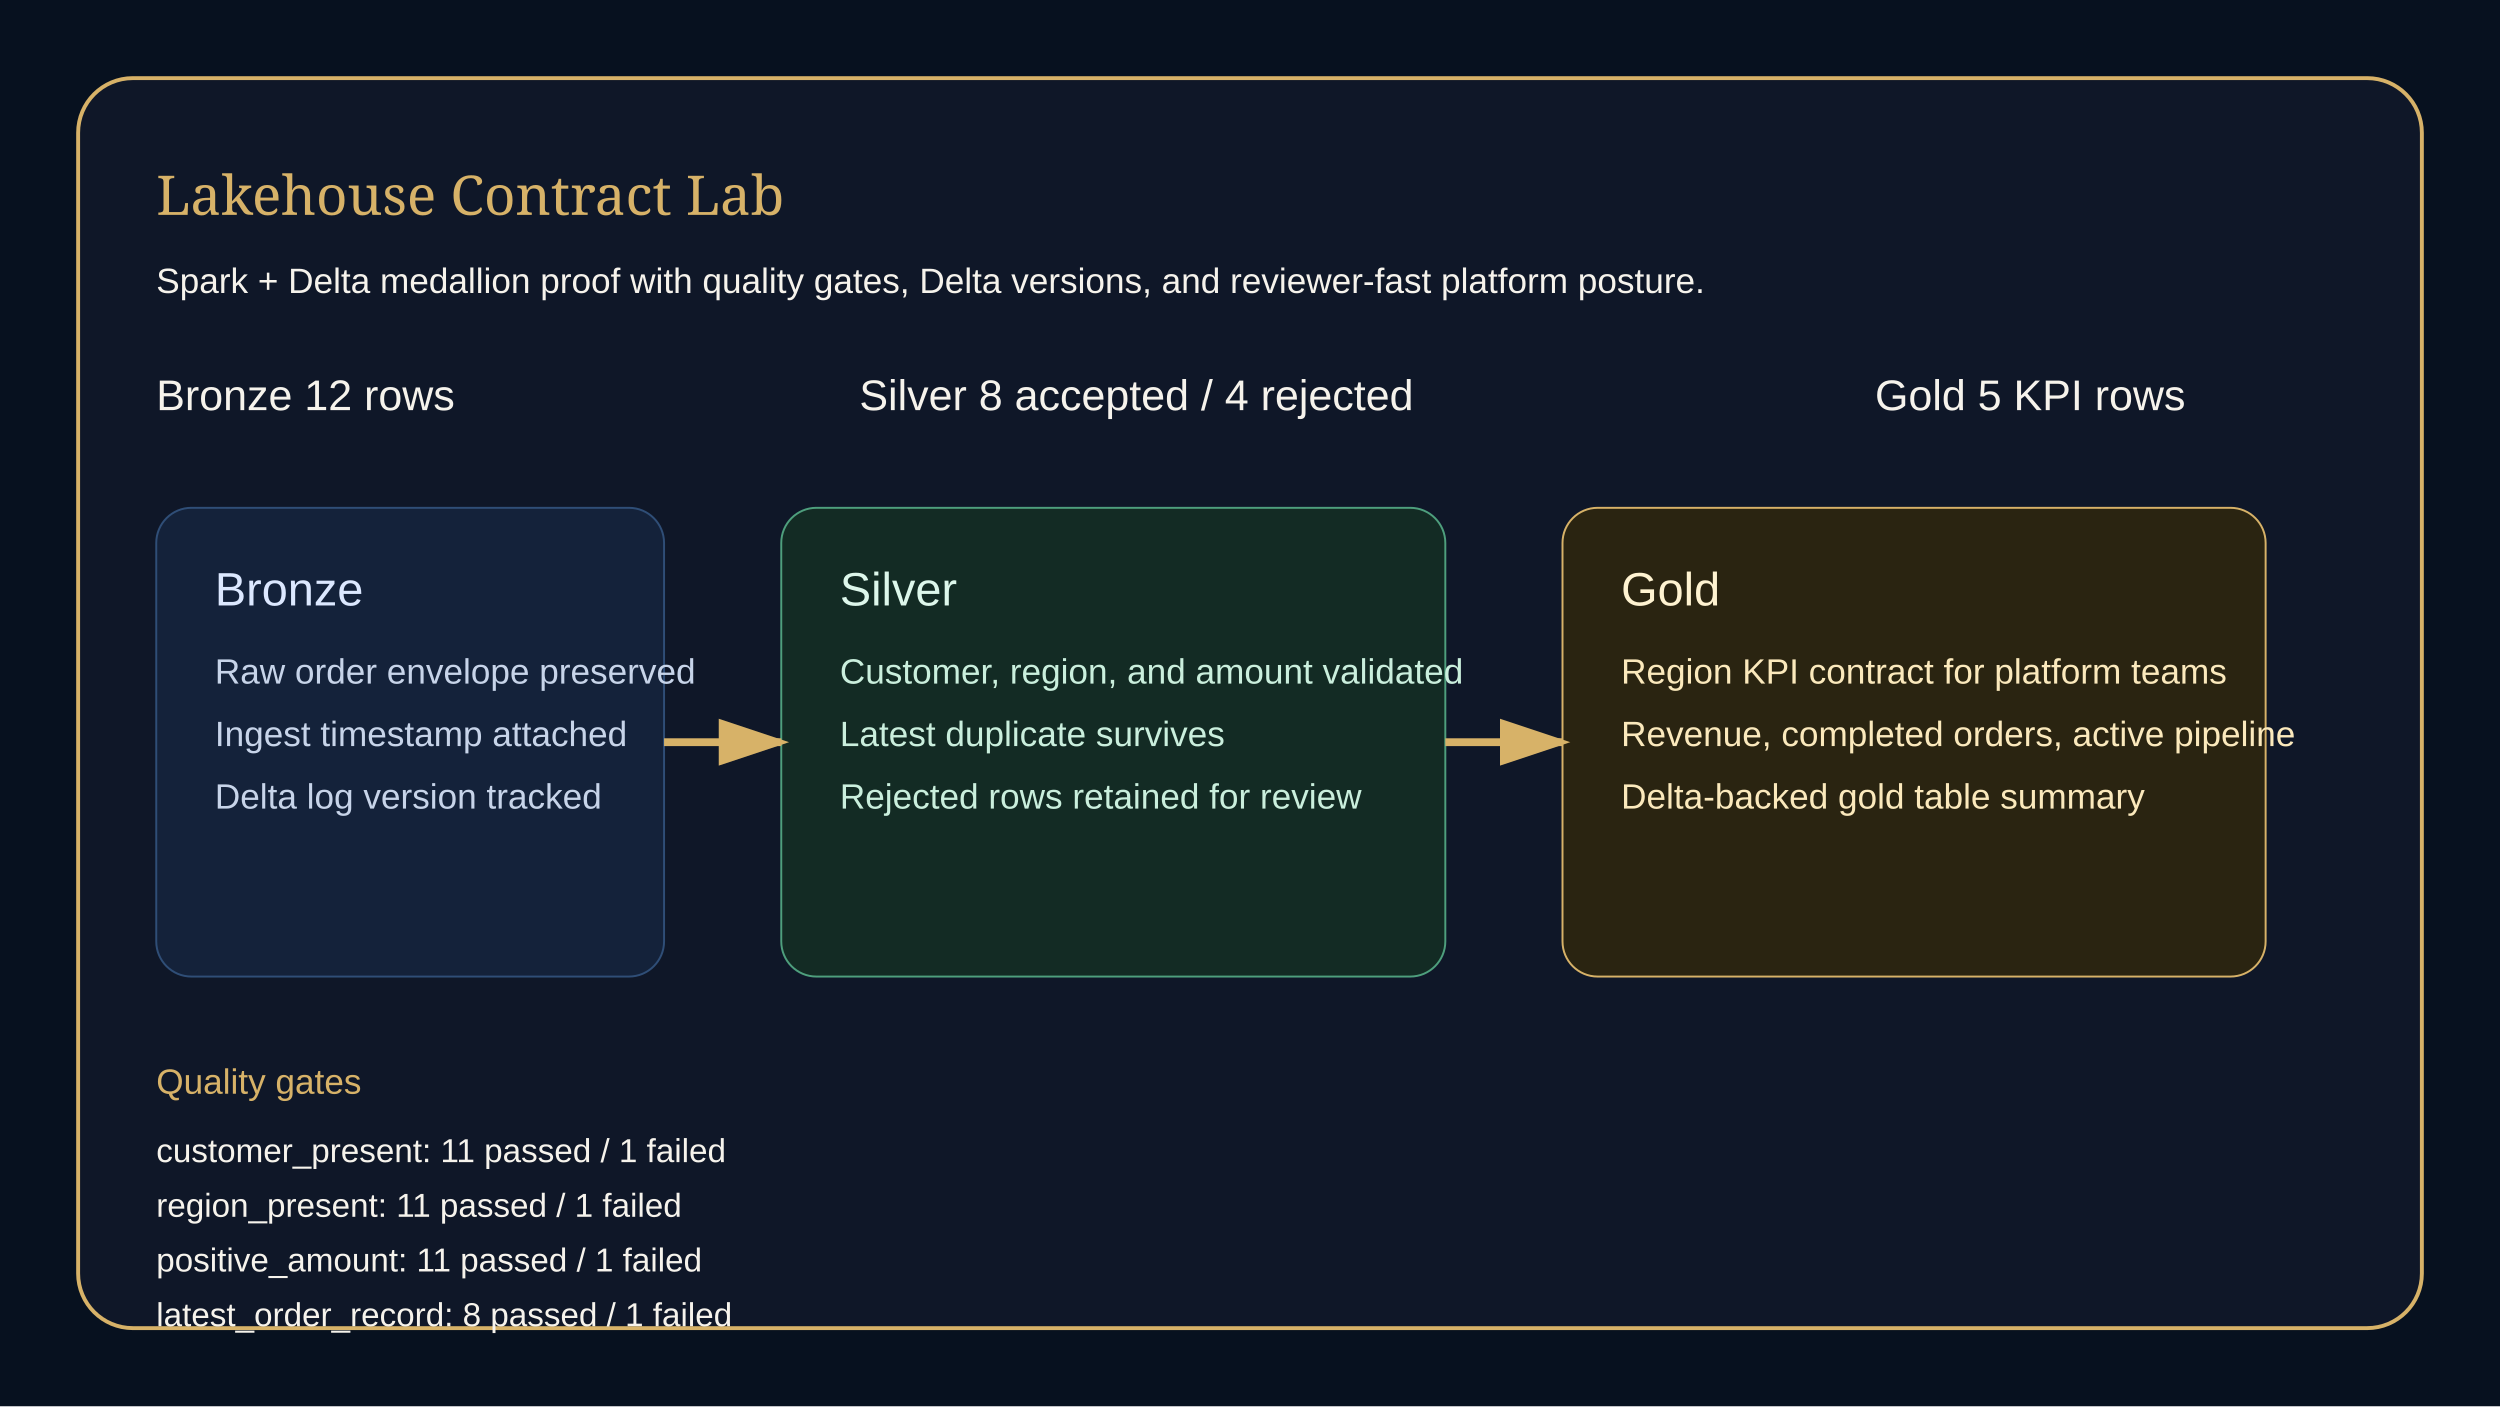
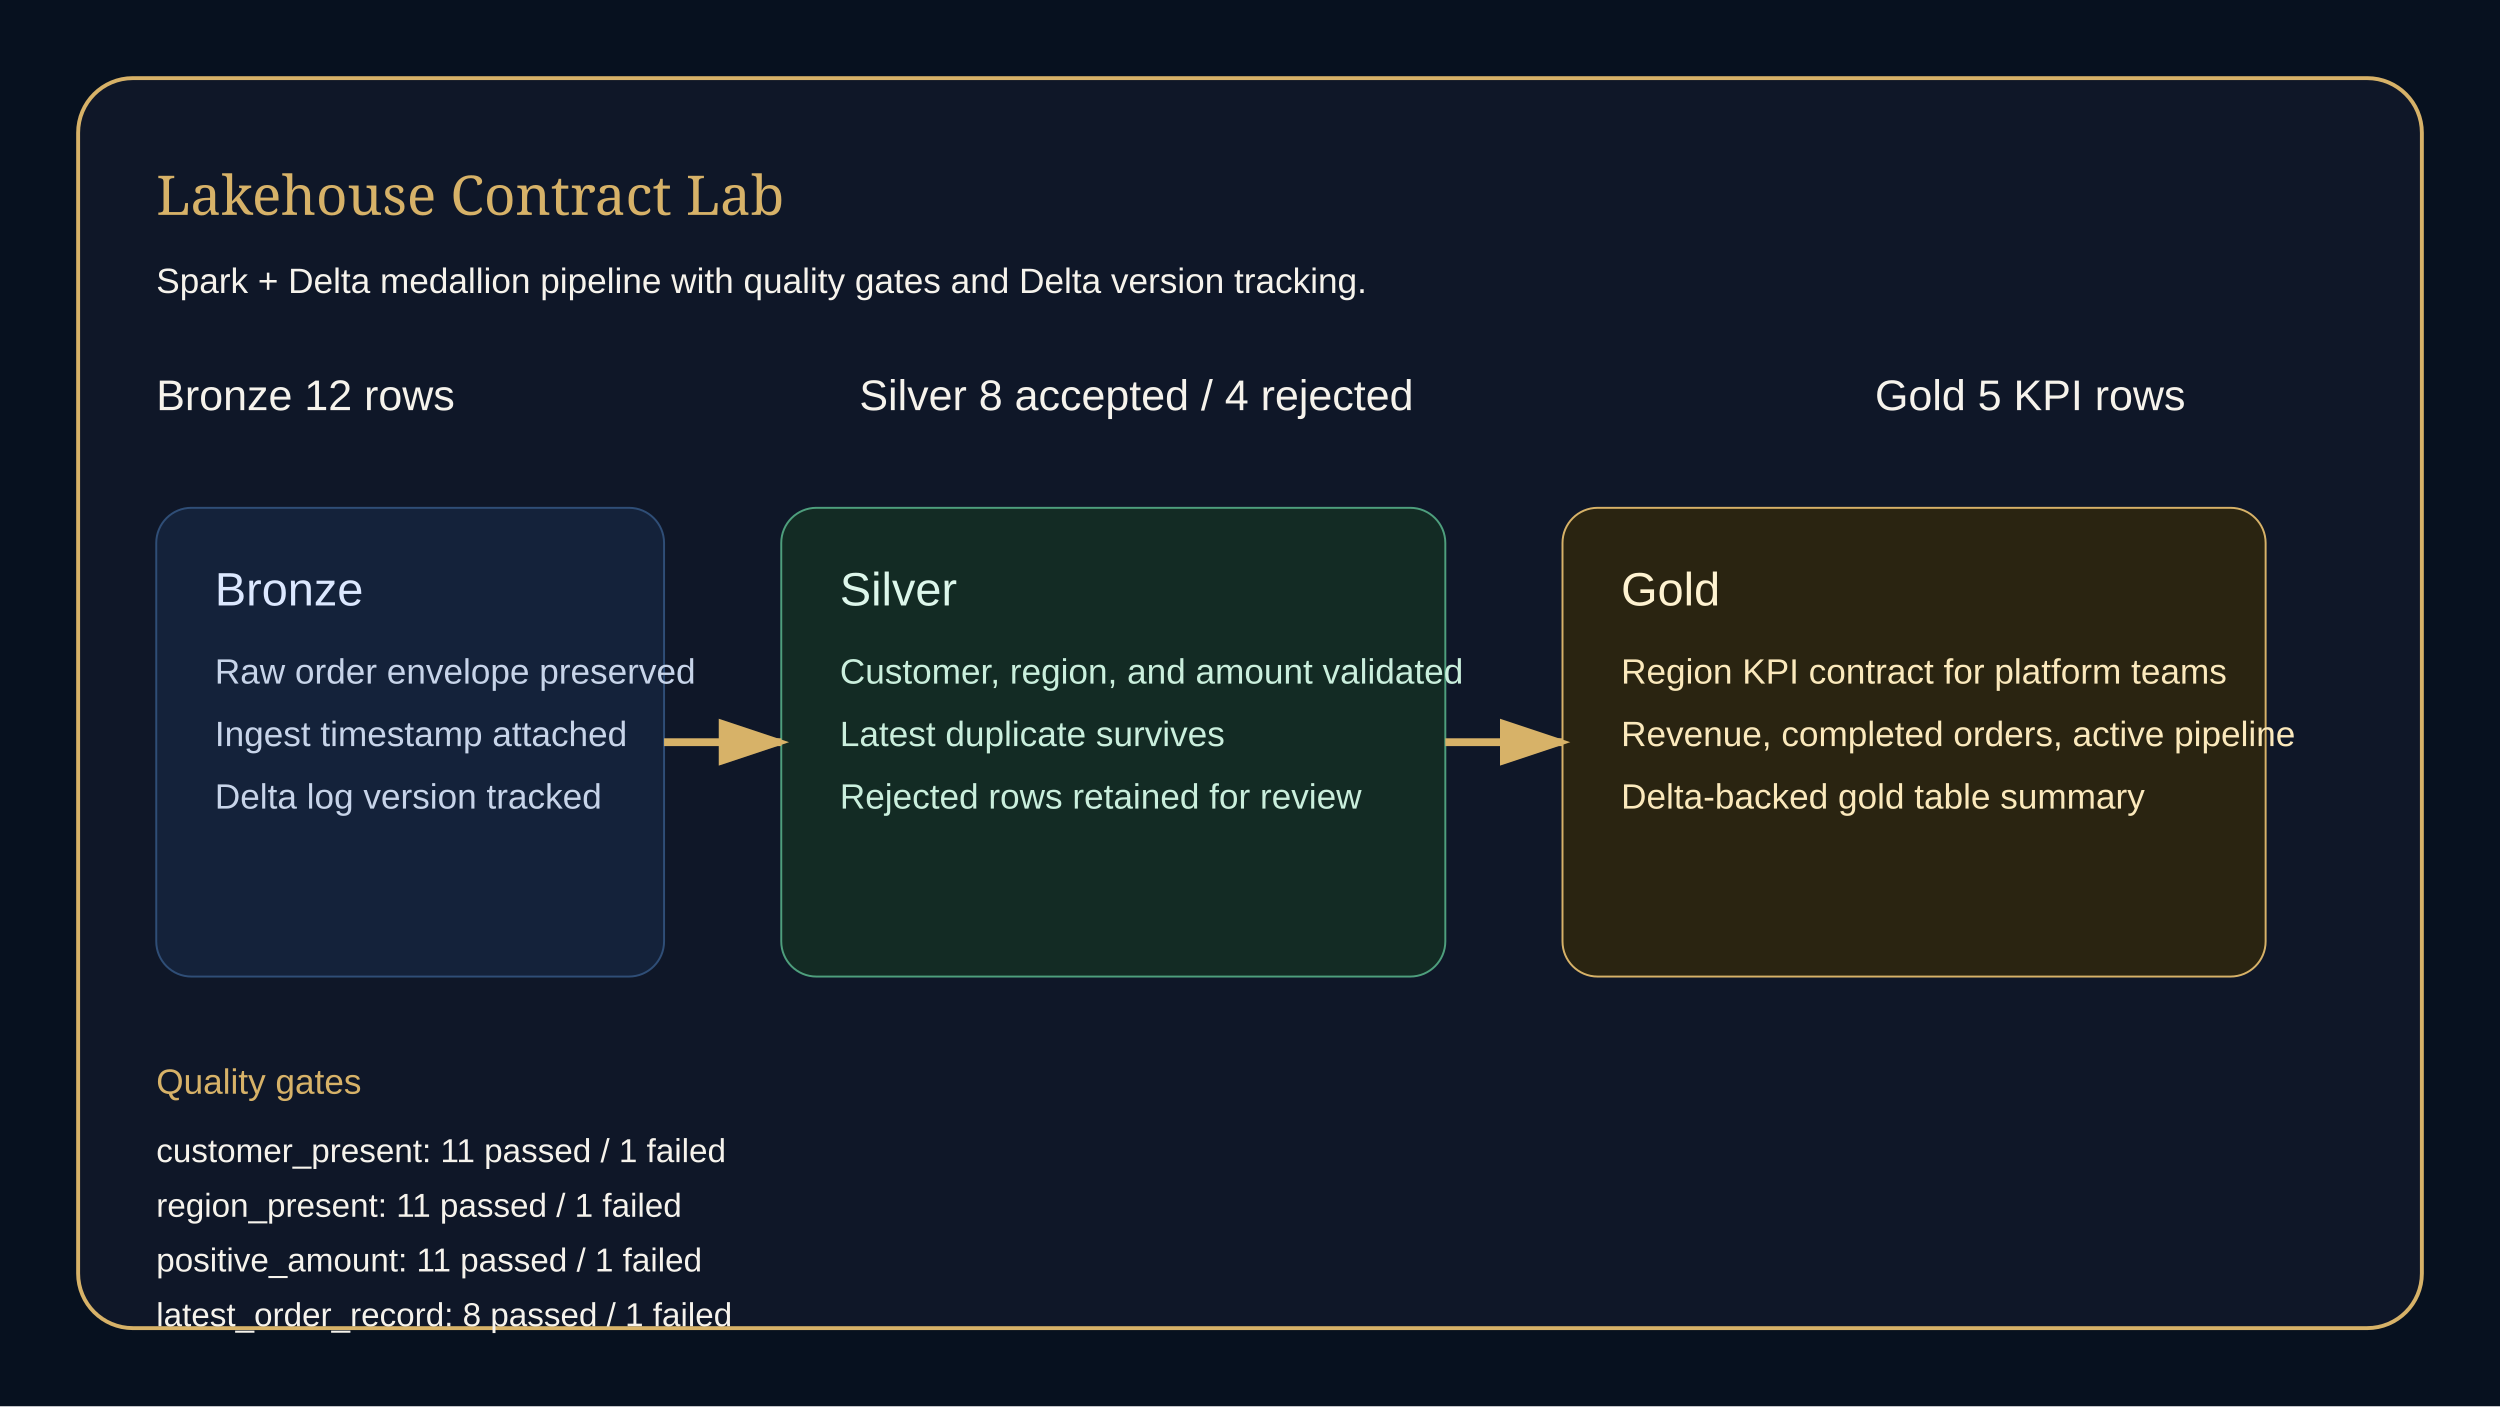
<svg xmlns="http://www.w3.org/2000/svg" width="1280" height="720" viewBox="0 0 1280 720">
  <rect width="1280" height="720" fill="#07111f" />
  <rect x="40" y="40" width="1200" height="640" rx="28" fill="#0f1728" stroke="#d7b268" stroke-width="2" />
  <text x="80" y="110" fill="#d7b268" font-family="Georgia,serif" font-size="28">Lakehouse Contract Lab</text>
-   <text x="80" y="150" fill="#f6f3ec" font-family="Arial,sans-serif" font-size="18">Spark + Delta medallion proof with quality gates, Delta versions, and reviewer-fast platform posture.</text>
+   <text x="80" y="150" fill="#f6f3ec" font-family="Arial,sans-serif" font-size="18">Spark + Delta medallion pipeline with quality gates and Delta version tracking.</text>
  <text x="80" y="210" fill="#f6f3ec" font-family="Arial,sans-serif" font-size="22">Bronze 12 rows</text>
  <text x="440" y="210" fill="#f6f3ec" font-family="Arial,sans-serif" font-size="22">Silver 8 accepted / 4 rejected</text>
  <text x="960" y="210" fill="#f6f3ec" font-family="Arial,sans-serif" font-size="22">Gold 5 KPI rows</text>
  <rect x="80" y="260" width="260" height="240" rx="18" fill="#14223a" stroke="#2f4e77" />
  <rect x="400" y="260" width="340" height="240" rx="18" fill="#132b24" stroke="#4e9f7d" />
  <rect x="800" y="260" width="360" height="240" rx="18" fill="#2a2411" stroke="#d7b268" />
  <text x="110" y="310" fill="#dce8ff" font-family="Arial,sans-serif" font-size="24">Bronze</text>
  <text x="430" y="310" fill="#ddf7eb" font-family="Arial,sans-serif" font-size="24">Silver</text>
  <text x="830" y="310" fill="#fff3d1" font-family="Arial,sans-serif" font-size="24">Gold</text>
  <text x="110" y="350" fill="#c7d4e9" font-family="Arial,sans-serif" font-size="18">Raw order envelope preserved</text>
  <text x="110" y="382" fill="#c7d4e9" font-family="Arial,sans-serif" font-size="18">Ingest timestamp attached</text>
  <text x="110" y="414" fill="#c7d4e9" font-family="Arial,sans-serif" font-size="18">Delta log version tracked</text>
  <text x="430" y="350" fill="#caefdd" font-family="Arial,sans-serif" font-size="18">Customer, region, and amount validated</text>
  <text x="430" y="382" fill="#caefdd" font-family="Arial,sans-serif" font-size="18">Latest duplicate survives</text>
  <text x="430" y="414" fill="#caefdd" font-family="Arial,sans-serif" font-size="18">Rejected rows retained for review</text>
  <text x="830" y="350" fill="#fbe9bc" font-family="Arial,sans-serif" font-size="18">Region KPI contract for platform teams</text>
  <text x="830" y="382" fill="#fbe9bc" font-family="Arial,sans-serif" font-size="18">Revenue, completed orders, active pipeline</text>
  <text x="830" y="414" fill="#fbe9bc" font-family="Arial,sans-serif" font-size="18">Delta-backed gold table summary</text>
  <path d="M340 380 L400 380" stroke="#d7b268" stroke-width="4" marker-end="url(#arrow)" />
  <path d="M740 380 L800 380" stroke="#d7b268" stroke-width="4" marker-end="url(#arrow)" />
  <defs>
    <marker id="arrow" markerWidth="10" markerHeight="10" refX="8" refY="3" orient="auto">
      <path d="M0,0 L0,6 L9,3 z" fill="#d7b268" />
    </marker>
  </defs>
  <text x="80" y="560" fill="#d7b268" font-family="Arial,sans-serif" font-size="18">Quality gates</text>
  <text x="80" y="595" fill="#f6f3ec" font-family="Arial,sans-serif" font-size="17">customer_present: 11 passed / 1 failed</text>
  <text x="80" y="623" fill="#f6f3ec" font-family="Arial,sans-serif" font-size="17">region_present: 11 passed / 1 failed</text>
  <text x="80" y="651" fill="#f6f3ec" font-family="Arial,sans-serif" font-size="17">positive_amount: 11 passed / 1 failed</text>
  <text x="80" y="679" fill="#f6f3ec" font-family="Arial,sans-serif" font-size="17">latest_order_record: 8 passed / 1 failed</text>
</svg>
